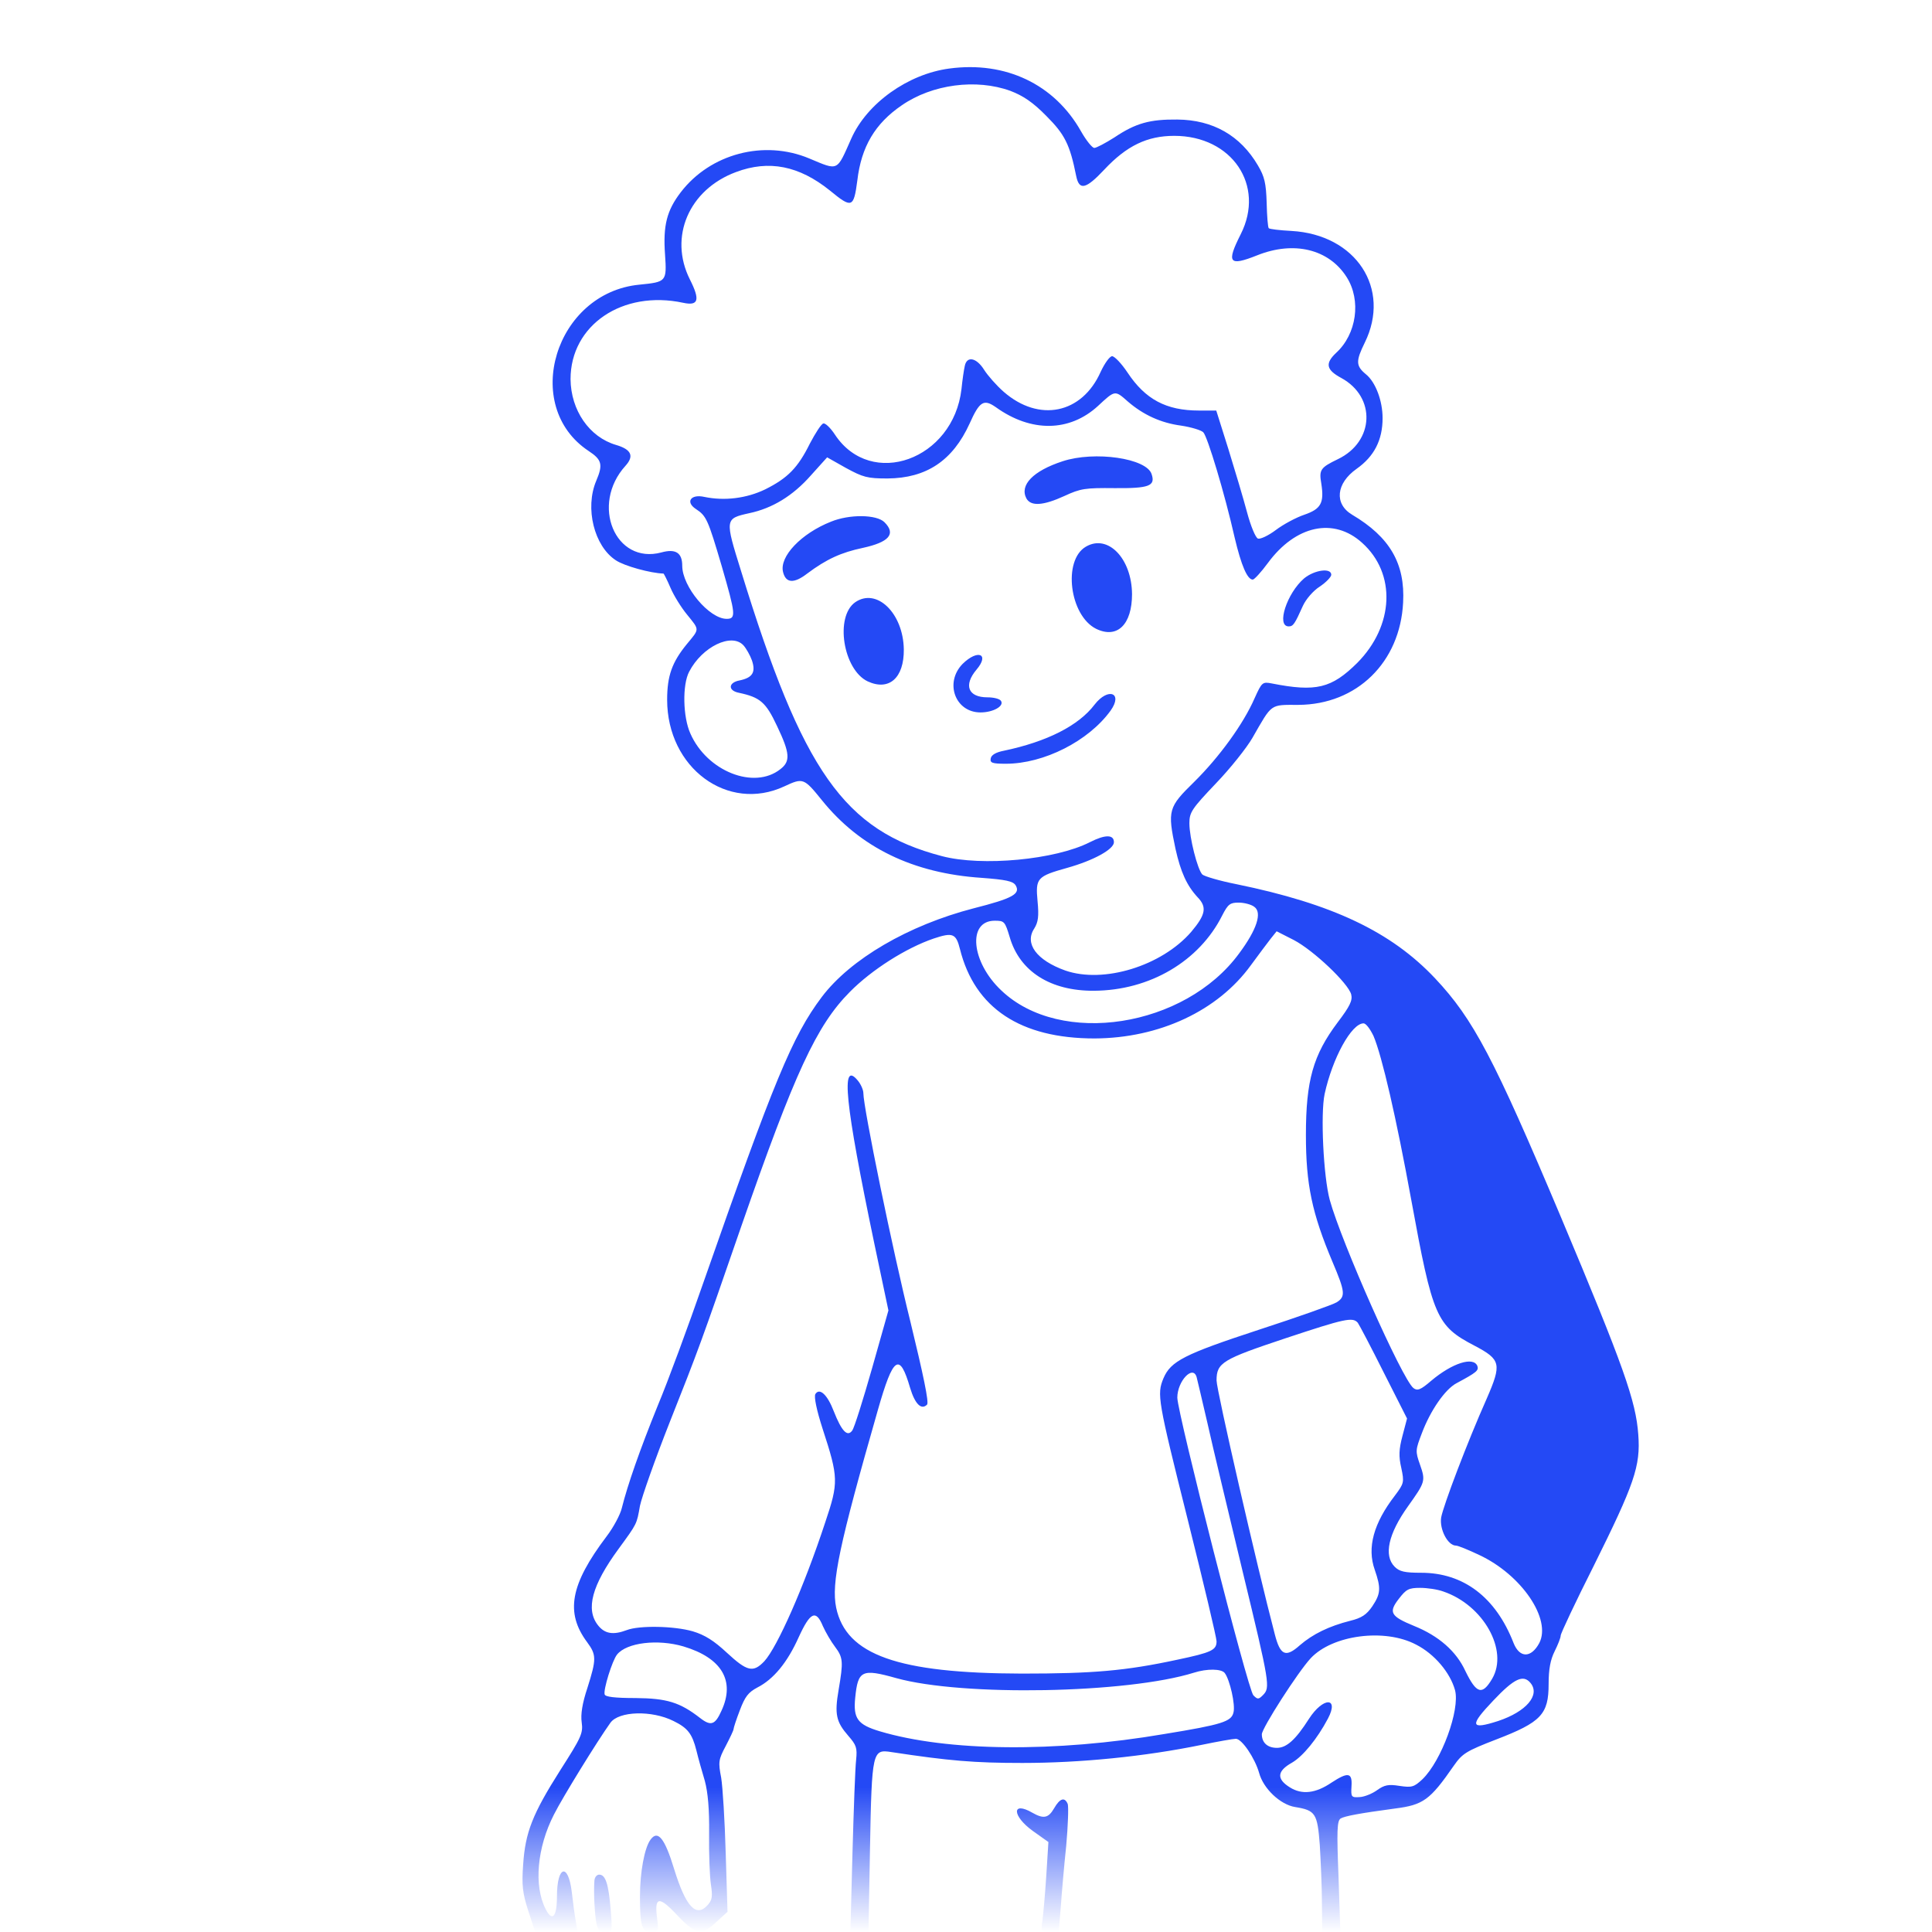
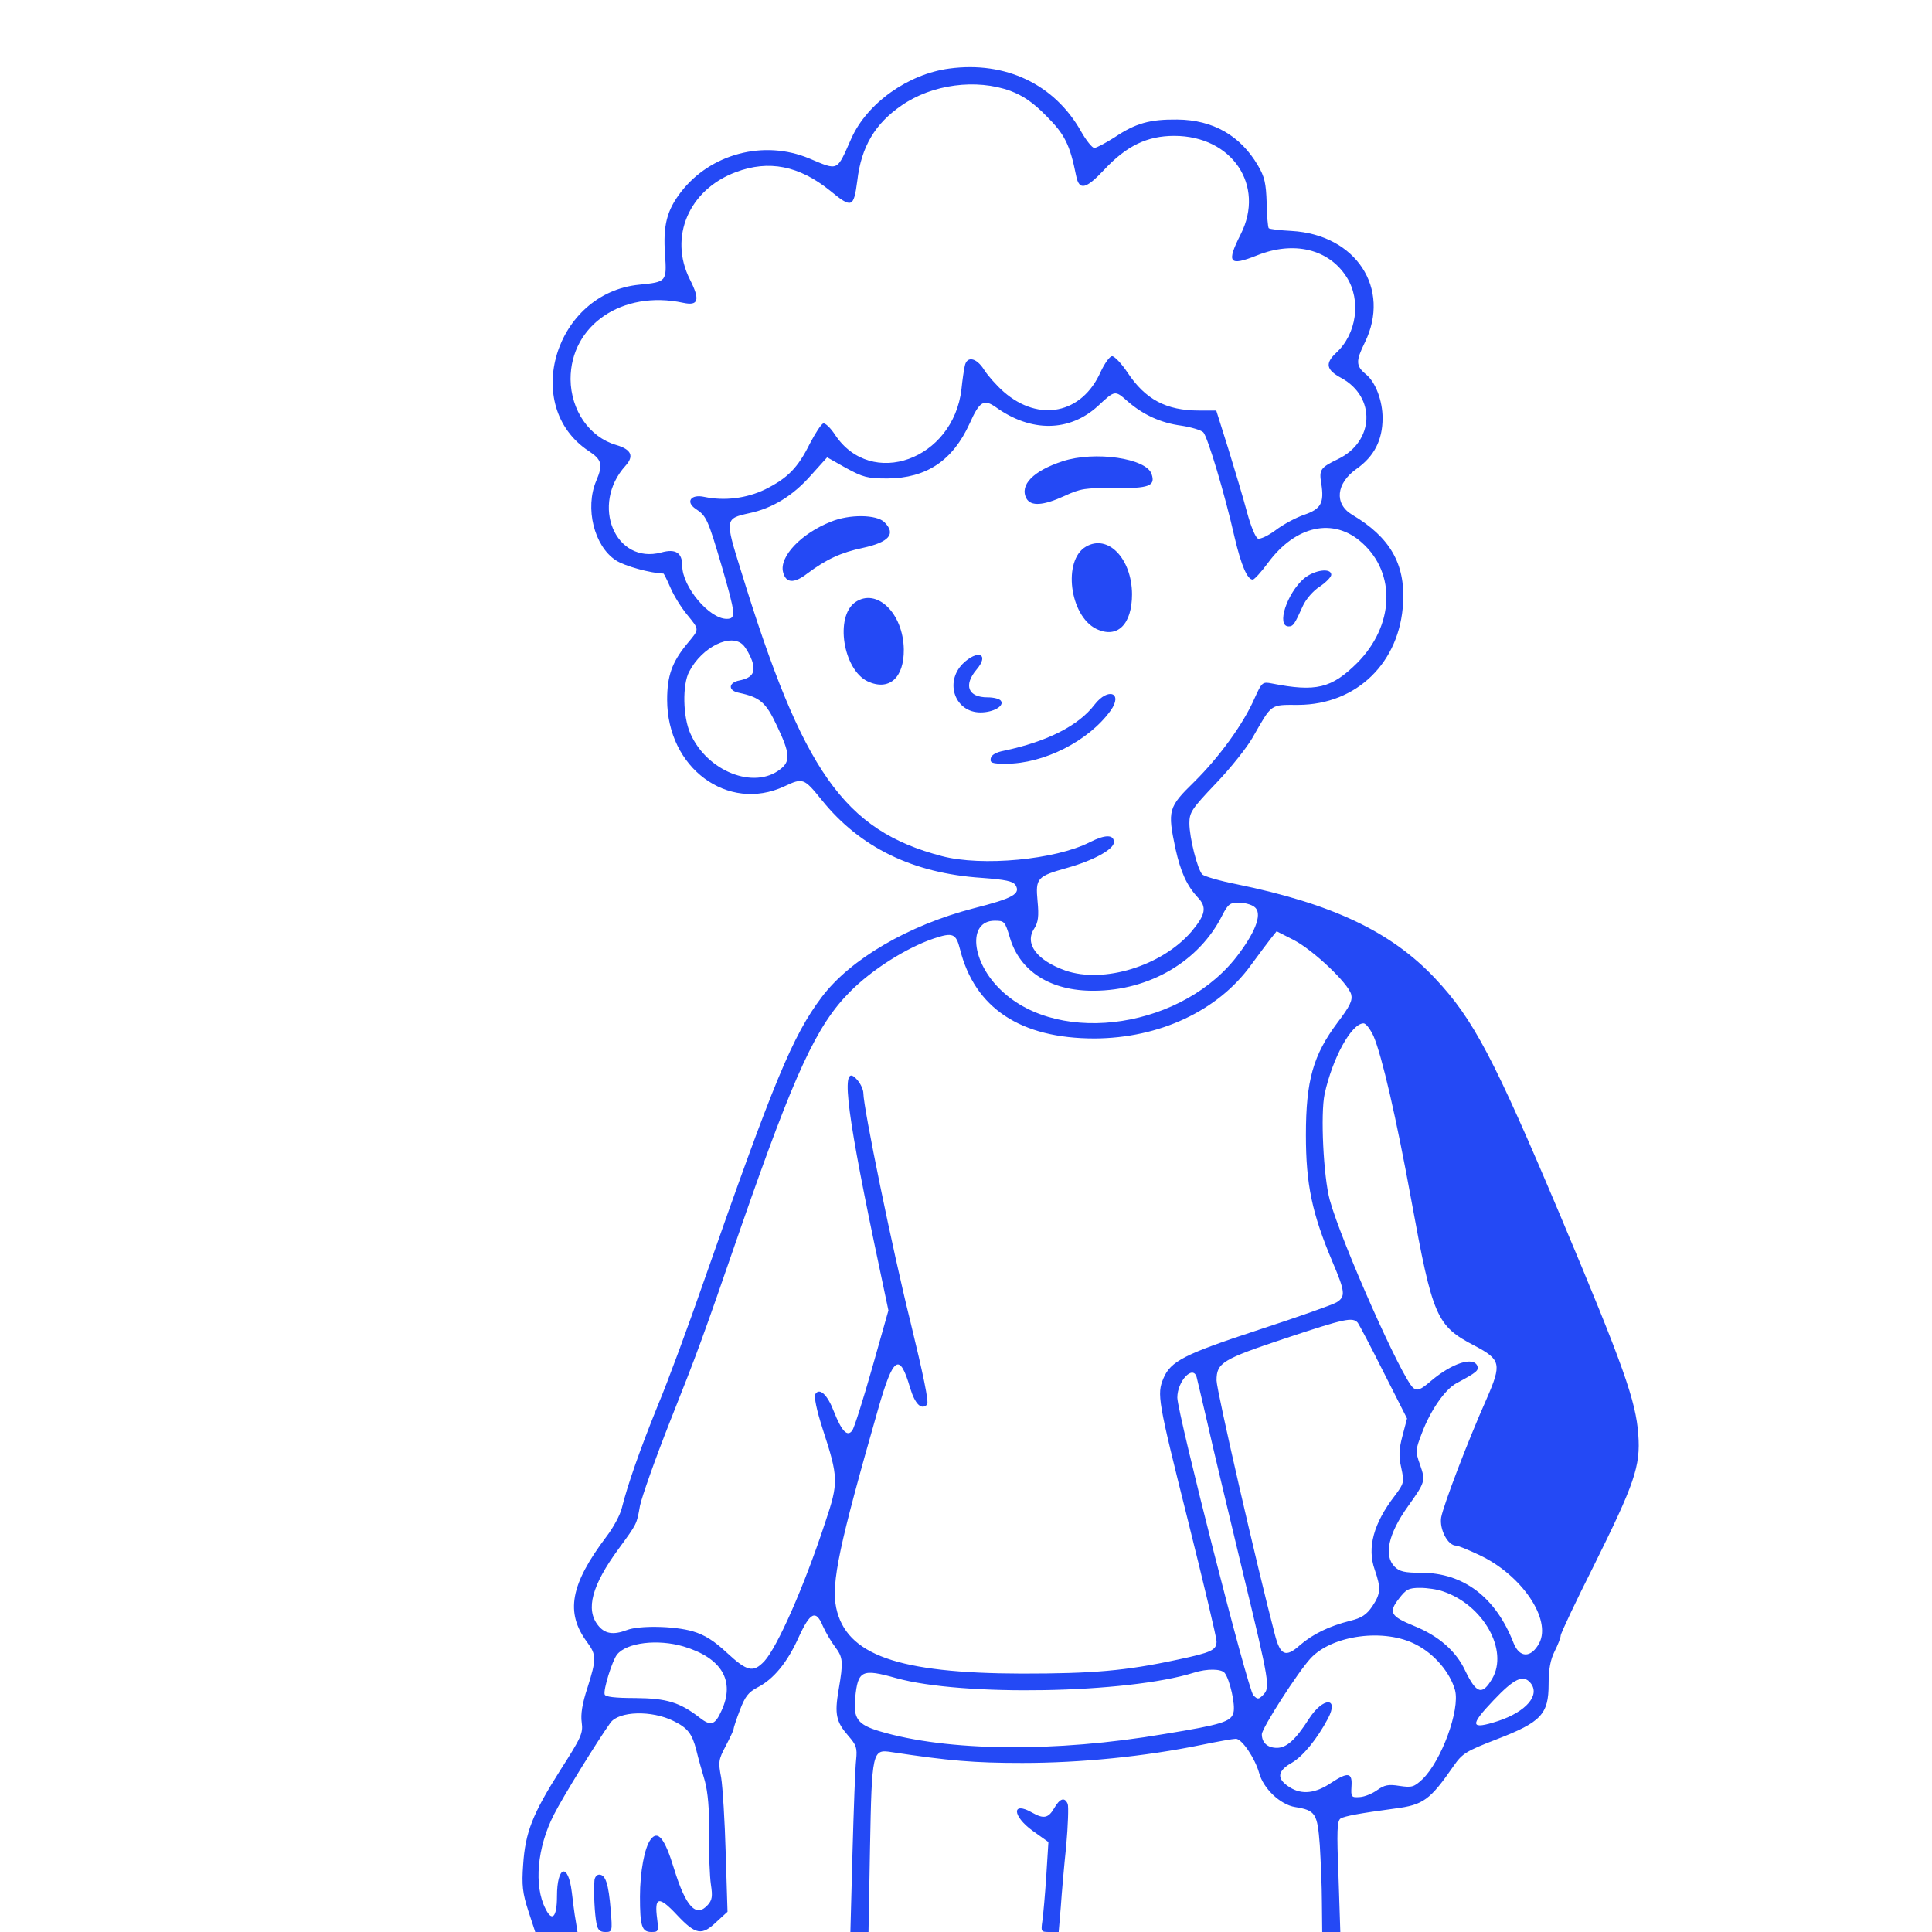
<svg xmlns="http://www.w3.org/2000/svg" version="1.0" width="640" height="640" viewBox="0 0 640 640" preserveAspectRatio="xMidYMid meet">
-   <defs>
-     <linearGradient id="d" gradientUnits="userSpaceOnUse" x1="0" y1="592" x2="0" y2="640">
-       <stop offset="0" stop-color="#fff" />
-       <stop offset="1" stop-color="#fff" stop-opacity="0" />
-     </linearGradient>
-     <mask id="m" maskUnits="userSpaceOnUse" x="0" y="0" width="640" height="640">
-       <rect width="640" height="640" fill="url(#d)" />
-     </mask>
-   </defs>
-   <g mask="url(#m)">
-     <g transform="translate(0,640) scale(0.1,-0.1)" fill="#2449f5" stroke="none">
-       <path d="M3145 6173 c-137 -18 -273 -115 -325 -232 -49 -110 -41 -107 -139 -66 -150 63 -328 16 -426 -112 -46 -60 -59 -110 -52 -206 6 -90 5 -91 -85 -100 -279 -27 -393 -402 -168 -551 44 -29 48 -45 25 -99 -38 -90 -7 -216 65 -263 28 -19 116 -43 158 -44 1 0 12 -21 23 -47 11 -26 36 -66 55 -89 42 -52 42 -46 -1 -98 -49 -60 -65 -105 -65 -184 0 -226 201 -374 388 -287 62 29 65 28 124 -45 127 -158 303 -243 530 -258 80 -6 103 -11 112 -24 18 -29 -9 -44 -139 -77 -216 -56 -408 -168 -503 -294 -97 -129 -158 -277 -391 -943 -50 -144 -118 -329 -152 -410 -60 -148 -100 -263 -119 -339 -5 -22 -28 -65 -51 -95 -120 -159 -137 -252 -64 -350 31 -42 31 -56 1 -151 -17 -51 -23 -88 -19 -115 5 -36 -2 -50 -71 -158 -92 -145 -116 -206 -123 -313 -5 -68 -2 -94 17 -153 l23 -70 70 0 70 0 -6 38 c-4 20 -9 63 -13 95 -12 98 -49 86 -49 -15 0 -69 -16 -86 -38 -41 -39 76 -28 203 28 312 28 56 144 244 187 304 28 39 137 42 209 6 47 -23 62 -42 76 -98 6 -25 19 -71 28 -101 10 -38 15 -92 14 -175 -1 -66 2 -142 6 -168 6 -39 4 -51 -10 -67 -39 -44 -73 -7 -112 119 -31 102 -54 130 -78 97 -20 -27 -35 -107 -35 -189 0 -98 6 -117 38 -117 23 0 24 2 19 43 -10 74 5 78 65 14 63 -67 83 -70 132 -23 l36 33 -6 194 c-3 107 -10 219 -15 250 -10 52 -9 60 15 105 14 27 26 52 26 56 0 4 9 32 21 63 17 45 28 59 58 75 53 27 99 82 137 167 38 83 57 92 80 36 9 -20 27 -51 40 -68 27 -36 28 -49 12 -143 -14 -81 -8 -106 32 -152 27 -31 30 -40 26 -80 -3 -25 -8 -163 -12 -307 l-7 -263 30 0 30 0 5 278 c6 322 8 328 71 318 191 -29 274 -36 434 -36 191 0 404 21 594 60 53 11 104 20 113 20 20 0 63 -64 77 -113 14 -52 70 -105 119 -113 68 -11 74 -21 82 -126 3 -51 7 -137 7 -190 l1 -98 30 0 30 0 -6 183 c-6 152 -5 185 7 193 14 8 61 17 180 33 94 12 116 28 195 142 28 40 40 48 141 87 148 57 173 83 173 183 0 50 6 81 20 109 11 22 20 45 20 52 0 7 49 111 109 230 135 272 156 331 148 436 -8 111 -48 225 -257 722 -221 524 -289 654 -416 789 -146 155 -341 247 -658 312 -56 11 -106 26 -113 32 -16 16 -43 122 -43 170 0 36 8 48 88 132 48 50 102 118 121 151 66 115 57 109 152 109 194 1 337 141 347 339 7 129 -44 217 -169 291 -60 36 -53 104 15 152 58 41 86 95 86 168 0 57 -23 119 -55 145 -34 28 -34 44 -4 105 88 179 -29 358 -243 370 -39 2 -72 6 -75 9 -3 2 -6 40 -7 84 -2 65 -7 87 -29 124 -58 99 -149 151 -267 152 -91 1 -138 -12 -208 -59 -30 -19 -60 -35 -67 -35 -7 0 -27 25 -44 55 -88 156 -250 233 -436 208z m202 -74 c42 -16 75 -38 119 -83 61 -61 78 -94 99 -199 10 -49 32 -44 93 21 74 79 142 112 232 112 191 0 302 -164 220 -326 -48 -95 -39 -107 54 -70 122 49 238 21 297 -72 49 -77 33 -189 -35 -251 -37 -35 -33 -56 17 -83 116 -63 110 -211 -11 -269 -58 -28 -63 -35 -55 -81 10 -64 -1 -84 -56 -103 -27 -9 -70 -32 -95 -51 -24 -18 -51 -31 -59 -28 -8 3 -24 42 -36 87 -12 45 -40 139 -62 210 l-40 127 -57 0 c-109 0 -178 37 -237 126 -20 30 -43 54 -51 54 -8 0 -25 -24 -38 -52 -62 -139 -204 -168 -321 -66 -24 21 -53 54 -65 73 -25 40 -57 47 -64 13 -3 -13 -8 -47 -11 -77 -27 -234 -299 -332 -419 -151 -15 23 -33 40 -39 37 -7 -2 -26 -32 -44 -66 -40 -81 -74 -115 -148 -152 -62 -30 -135 -39 -202 -25 -45 10 -63 -17 -28 -40 35 -23 40 -34 86 -190 46 -159 48 -174 16 -174 -57 0 -147 106 -147 176 0 43 -22 57 -69 44 -153 -41 -236 158 -119 287 29 32 20 54 -31 69 -89 26 -150 115 -151 218 0 179 172 296 373 253 51 -11 57 9 22 78 -70 140 -3 297 153 355 109 41 209 21 311 -61 73 -60 79 -58 91 33 13 112 59 189 147 249 101 70 247 89 360 48z m389 -1029 c51 -44 109 -71 177 -80 33 -5 66 -15 73 -22 14 -14 71 -203 104 -349 22 -93 42 -139 60 -139 5 0 28 25 50 55 92 125 218 152 312 67 114 -102 106 -275 -16 -398 -85 -84 -136 -97 -283 -68 -31 6 -33 4 -57 -49 -37 -85 -117 -195 -200 -277 -86 -84 -89 -94 -62 -222 17 -76 37 -121 73 -160 32 -33 27 -58 -21 -115 -98 -113 -290 -172 -417 -128 -95 34 -136 89 -103 139 13 21 16 40 11 91 -7 76 -2 82 98 110 89 25 155 62 155 85 0 26 -29 26 -80 0 -114 -58 -357 -81 -490 -46 -324 85 -461 280 -665 944 -54 173 -54 174 27 192 76 16 144 57 204 125 l54 60 62 -35 c57 -31 71 -35 138 -35 129 1 216 59 272 182 33 74 47 82 87 54 117 -84 244 -82 338 4 57 53 56 53 99 15z m-1273 -808 c9 -10 22 -33 28 -50 13 -39 2 -57 -41 -66 -38 -7 -39 -34 -2 -41 70 -15 89 -31 126 -110 43 -90 45 -117 11 -143 -87 -69 -243 -7 -298 118 -25 55 -27 162 -4 205 43 83 141 130 180 87z m1692 -866 c27 -19 8 -76 -50 -154 -180 -246 -592 -310 -788 -123 -100 94 -113 231 -22 231 32 0 34 -2 50 -55 33 -113 135 -178 279 -177 185 1 349 98 425 250 19 37 26 42 54 42 18 0 42 -6 52 -14z m-975 -140 c49 -196 201 -296 446 -296 214 1 408 91 518 243 25 34 54 73 65 87 l20 25 57 -29 c65 -34 180 -143 190 -180 5 -20 -4 -39 -45 -93 -81 -108 -105 -192 -105 -373 0 -163 20 -259 88 -420 42 -99 44 -115 14 -134 -13 -8 -129 -49 -258 -91 -247 -81 -292 -104 -316 -161 -22 -53 -19 -71 81 -470 52 -208 95 -389 95 -401 0 -29 -16 -37 -130 -61 -172 -37 -279 -46 -515 -46 -411 1 -582 62 -615 218 -17 82 10 208 138 655 51 179 72 193 107 73 16 -53 37 -74 56 -55 7 7 -13 101 -55 274 -59 237 -156 710 -156 758 0 10 -8 29 -18 41 -58 71 -43 -73 54 -538 l47 -223 -54 -191 c-30 -105 -59 -198 -66 -207 -16 -22 -35 -2 -61 64 -21 55 -47 79 -61 57 -5 -9 4 -53 24 -115 53 -162 53 -178 9 -309 -71 -216 -159 -414 -202 -461 -37 -39 -57 -34 -124 28 -43 40 -73 59 -113 71 -62 18 -178 20 -219 4 -45 -17 -73 -12 -95 16 -42 53 -20 133 68 253 62 85 60 81 71 143 6 29 50 154 99 278 94 237 103 261 236 646 178 512 250 667 360 778 73 74 187 146 278 177 63 21 74 17 87 -35z m1370 -288 c28 -66 75 -269 125 -543 71 -388 83 -417 210 -483 87 -46 90 -60 40 -175 -65 -146 -144 -355 -151 -394 -6 -39 22 -93 49 -93 7 0 41 -14 77 -31 141 -66 240 -213 199 -292 -27 -50 -65 -50 -85 0 -59 152 -166 233 -306 233 -55 0 -72 4 -88 20 -37 37 -21 109 44 200 57 80 59 84 40 138 -16 45 -15 49 6 104 28 75 77 146 115 166 67 36 74 42 69 57 -13 32 -83 10 -153 -49 -36 -31 -46 -34 -59 -24 -38 31 -238 482 -277 623 -21 78 -31 285 -17 351 26 119 89 234 129 234 8 0 22 -19 33 -42z m-52 -950 c5 -7 44 -81 86 -165 l77 -152 -15 -57 c-12 -45 -13 -68 -4 -107 10 -47 9 -51 -21 -91 -71 -92 -93 -173 -67 -246 21 -61 20 -79 -8 -121 -19 -28 -36 -39 -73 -48 -71 -18 -124 -44 -167 -81 -47 -42 -65 -34 -83 36 -59 225 -193 809 -193 841 0 59 19 70 229 140 196 65 222 71 239 51z m-534 -180 c2 -7 18 -76 36 -153 17 -77 70 -297 116 -489 91 -376 92 -386 68 -411 -15 -15 -18 -15 -32 -1 -18 17 -251 933 -252 986 0 55 52 110 64 68z m817 -710 c133 -45 217 -195 162 -289 -33 -56 -52 -50 -89 26 -30 65 -88 116 -170 149 -78 32 -85 45 -50 90 24 31 32 36 70 36 24 0 58 -5 77 -12z m-90 -176 c61 -31 113 -93 129 -151 17 -65 -45 -234 -108 -295 -28 -26 -35 -28 -76 -22 -37 6 -50 3 -74 -14 -15 -11 -41 -22 -57 -23 -29 -2 -30 0 -28 36 3 45 -11 48 -66 12 -53 -36 -98 -41 -138 -16 -45 28 -43 54 7 82 36 21 83 78 119 146 38 72 -16 72 -63 -1 -44 -69 -74 -96 -106 -96 -31 0 -50 17 -50 45 0 20 120 207 162 252 72 77 245 100 349 45z m-2427 -6 c127 -38 172 -114 126 -213 -21 -47 -35 -52 -71 -24 -67 52 -110 65 -213 66 -70 0 -101 4 -103 12 -5 15 25 112 41 132 32 40 135 52 220 27z m1793 -88 c17 -22 36 -106 29 -131 -7 -30 -38 -40 -228 -71 -363 -62 -720 -58 -944 9 -73 22 -88 42 -81 111 9 91 22 97 136 65 219 -61 765 -51 986 18 44 14 91 13 102 -1z m1013 -33 c33 -40 -14 -95 -107 -126 -93 -30 -96 -16 -16 68 69 73 99 87 123 58z M3520 4872 c-98 -32 -143 -79 -120 -123 15 -27 56 -24 126 8 54 25 69 27 166 26 114 -1 136 7 123 46 -16 53 -189 78 -295 43z M2753 4672 c-99 -39 -172 -116 -159 -167 9 -37 36 -39 80 -5 64 48 113 70 184 85 87 19 111 46 72 85 -26 26 -116 27 -177 2z M3597 4589 c-77 -45 -54 -228 34 -272 70 -34 119 14 119 115 -1 118 -80 200 -153 157z M4320 4484 c-57 -49 -93 -159 -51 -159 15 0 20 8 47 68 10 22 34 50 56 64 21 14 38 32 38 39 0 24 -56 16 -90 -12z M2833 4405 c-68 -48 -40 -223 41 -262 71 -33 121 11 120 106 -2 120 -90 205 -161 156z M3189 4201 c-61 -62 -25 -161 59 -161 42 0 79 21 68 38 -4 7 -24 12 -45 12 -64 0 -80 40 -36 92 44 52 4 68 -46 19z M3626 4066 c-53 -70 -158 -123 -301 -153 -26 -5 -41 -14 -43 -25 -3 -15 4 -18 50 -18 126 0 274 75 347 176 42 59 -8 78 -53 20z M3492 410 c-19 -33 -35 -36 -72 -15 -69 40 -68 -10 1 -60 l52 -37 -7 -111 c-4 -62 -10 -129 -13 -150 -5 -36 -5 -37 24 -37 l30 0 7 83 c3 45 11 137 18 203 6 67 8 129 5 138 -10 24 -26 19 -45 -14z M1969 168 c-3 -37 1 -111 7 -140 4 -21 11 -28 29 -28 23 0 24 1 18 73 -7 86 -17 117 -38 117 -9 0 -16 -10 -16 -22z" />
-     </g>
+   <g transform="translate(0,640) scale(0.1,-0.1)" fill="#2449f5" stroke="none">
+     <path d="M3145 6173 c-137 -18 -273 -115 -325 -232 -49 -110 -41 -107 -139 -66 -150 63 -328 16 -426 -112 -46 -60 -59 -110 -52 -206 6 -90 5 -91 -85 -100 -279 -27 -393 -402 -168 -551 44 -29 48 -45 25 -99 -38 -90 -7 -216 65 -263 28 -19 116 -43 158 -44 1 0 12 -21 23 -47 11 -26 36 -66 55 -89 42 -52 42 -46 -1 -98 -49 -60 -65 -105 -65 -184 0 -226 201 -374 388 -287 62 29 65 28 124 -45 127 -158 303 -243 530 -258 80 -6 103 -11 112 -24 18 -29 -9 -44 -139 -77 -216 -56 -408 -168 -503 -294 -97 -129 -158 -277 -391 -943 -50 -144 -118 -329 -152 -410 -60 -148 -100 -263 -119 -339 -5 -22 -28 -65 -51 -95 -120 -159 -137 -252 -64 -350 31 -42 31 -56 1 -151 -17 -51 -23 -88 -19 -115 5 -36 -2 -50 -71 -158 -92 -145 -116 -206 -123 -313 -5 -68 -2 -94 17 -153 l23 -70 70 0 70 0 -6 38 c-4 20 -9 63 -13 95 -12 98 -49 86 -49 -15 0 -69 -16 -86 -38 -41 -39 76 -28 203 28 312 28 56 144 244 187 304 28 39 137 42 209 6 47 -23 62 -42 76 -98 6 -25 19 -71 28 -101 10 -38 15 -92 14 -175 -1 -66 2 -142 6 -168 6 -39 4 -51 -10 -67 -39 -44 -73 -7 -112 119 -31 102 -54 130 -78 97 -20 -27 -35 -107 -35 -189 0 -98 6 -117 38 -117 23 0 24 2 19 43 -10 74 5 78 65 14 63 -67 83 -70 132 -23 l36 33 -6 194 c-3 107 -10 219 -15 250 -10 52 -9 60 15 105 14 27 26 52 26 56 0 4 9 32 21 63 17 45 28 59 58 75 53 27 99 82 137 167 38 83 57 92 80 36 9 -20 27 -51 40 -68 27 -36 28 -49 12 -143 -14 -81 -8 -106 32 -152 27 -31 30 -40 26 -80 -3 -25 -8 -163 -12 -307 l-7 -263 30 0 30 0 5 278 c6 322 8 328 71 318 191 -29 274 -36 434 -36 191 0 404 21 594 60 53 11 104 20 113 20 20 0 63 -64 77 -113 14 -52 70 -105 119 -113 68 -11 74 -21 82 -126 3 -51 7 -137 7 -190 l1 -98 30 0 30 0 -6 183 c-6 152 -5 185 7 193 14 8 61 17 180 33 94 12 116 28 195 142 28 40 40 48 141 87 148 57 173 83 173 183 0 50 6 81 20 109 11 22 20 45 20 52 0 7 49 111 109 230 135 272 156 331 148 436 -8 111 -48 225 -257 722 -221 524 -289 654 -416 789 -146 155 -341 247 -658 312 -56 11 -106 26 -113 32 -16 16 -43 122 -43 170 0 36 8 48 88 132 48 50 102 118 121 151 66 115 57 109 152 109 194 1 337 141 347 339 7 129 -44 217 -169 291 -60 36 -53 104 15 152 58 41 86 95 86 168 0 57 -23 119 -55 145 -34 28 -34 44 -4 105 88 179 -29 358 -243 370 -39 2 -72 6 -75 9 -3 2 -6 40 -7 84 -2 65 -7 87 -29 124 -58 99 -149 151 -267 152 -91 1 -138 -12 -208 -59 -30 -19 -60 -35 -67 -35 -7 0 -27 25 -44 55 -88 156 -250 233 -436 208z m202 -74 c42 -16 75 -38 119 -83 61 -61 78 -94 99 -199 10 -49 32 -44 93 21 74 79 142 112 232 112 191 0 302 -164 220 -326 -48 -95 -39 -107 54 -70 122 49 238 21 297 -72 49 -77 33 -189 -35 -251 -37 -35 -33 -56 17 -83 116 -63 110 -211 -11 -269 -58 -28 -63 -35 -55 -81 10 -64 -1 -84 -56 -103 -27 -9 -70 -32 -95 -51 -24 -18 -51 -31 -59 -28 -8 3 -24 42 -36 87 -12 45 -40 139 -62 210 l-40 127 -57 0 c-109 0 -178 37 -237 126 -20 30 -43 54 -51 54 -8 0 -25 -24 -38 -52 -62 -139 -204 -168 -321 -66 -24 21 -53 54 -65 73 -25 40 -57 47 -64 13 -3 -13 -8 -47 -11 -77 -27 -234 -299 -332 -419 -151 -15 23 -33 40 -39 37 -7 -2 -26 -32 -44 -66 -40 -81 -74 -115 -148 -152 -62 -30 -135 -39 -202 -25 -45 10 -63 -17 -28 -40 35 -23 40 -34 86 -190 46 -159 48 -174 16 -174 -57 0 -147 106 -147 176 0 43 -22 57 -69 44 -153 -41 -236 158 -119 287 29 32 20 54 -31 69 -89 26 -150 115 -151 218 0 179 172 296 373 253 51 -11 57 9 22 78 -70 140 -3 297 153 355 109 41 209 21 311 -61 73 -60 79 -58 91 33 13 112 59 189 147 249 101 70 247 89 360 48z m389 -1029 c51 -44 109 -71 177 -80 33 -5 66 -15 73 -22 14 -14 71 -203 104 -349 22 -93 42 -139 60 -139 5 0 28 25 50 55 92 125 218 152 312 67 114 -102 106 -275 -16 -398 -85 -84 -136 -97 -283 -68 -31 6 -33 4 -57 -49 -37 -85 -117 -195 -200 -277 -86 -84 -89 -94 -62 -222 17 -76 37 -121 73 -160 32 -33 27 -58 -21 -115 -98 -113 -290 -172 -417 -128 -95 34 -136 89 -103 139 13 21 16 40 11 91 -7 76 -2 82 98 110 89 25 155 62 155 85 0 26 -29 26 -80 0 -114 -58 -357 -81 -490 -46 -324 85 -461 280 -665 944 -54 173 -54 174 27 192 76 16 144 57 204 125 l54 60 62 -35 c57 -31 71 -35 138 -35 129 1 216 59 272 182 33 74 47 82 87 54 117 -84 244 -82 338 4 57 53 56 53 99 15z m-1273 -808 c9 -10 22 -33 28 -50 13 -39 2 -57 -41 -66 -38 -7 -39 -34 -2 -41 70 -15 89 -31 126 -110 43 -90 45 -117 11 -143 -87 -69 -243 -7 -298 118 -25 55 -27 162 -4 205 43 83 141 130 180 87z m1692 -866 c27 -19 8 -76 -50 -154 -180 -246 -592 -310 -788 -123 -100 94 -113 231 -22 231 32 0 34 -2 50 -55 33 -113 135 -178 279 -177 185 1 349 98 425 250 19 37 26 42 54 42 18 0 42 -6 52 -14z m-975 -140 c49 -196 201 -296 446 -296 214 1 408 91 518 243 25 34 54 73 65 87 l20 25 57 -29 c65 -34 180 -143 190 -180 5 -20 -4 -39 -45 -93 -81 -108 -105 -192 -105 -373 0 -163 20 -259 88 -420 42 -99 44 -115 14 -134 -13 -8 -129 -49 -258 -91 -247 -81 -292 -104 -316 -161 -22 -53 -19 -71 81 -470 52 -208 95 -389 95 -401 0 -29 -16 -37 -130 -61 -172 -37 -279 -46 -515 -46 -411 1 -582 62 -615 218 -17 82 10 208 138 655 51 179 72 193 107 73 16 -53 37 -74 56 -55 7 7 -13 101 -55 274 -59 237 -156 710 -156 758 0 10 -8 29 -18 41 -58 71 -43 -73 54 -538 l47 -223 -54 -191 c-30 -105 -59 -198 -66 -207 -16 -22 -35 -2 -61 64 -21 55 -47 79 -61 57 -5 -9 4 -53 24 -115 53 -162 53 -178 9 -309 -71 -216 -159 -414 -202 -461 -37 -39 -57 -34 -124 28 -43 40 -73 59 -113 71 -62 18 -178 20 -219 4 -45 -17 -73 -12 -95 16 -42 53 -20 133 68 253 62 85 60 81 71 143 6 29 50 154 99 278 94 237 103 261 236 646 178 512 250 667 360 778 73 74 187 146 278 177 63 21 74 17 87 -35z m1370 -288 c28 -66 75 -269 125 -543 71 -388 83 -417 210 -483 87 -46 90 -60 40 -175 -65 -146 -144 -355 -151 -394 -6 -39 22 -93 49 -93 7 0 41 -14 77 -31 141 -66 240 -213 199 -292 -27 -50 -65 -50 -85 0 -59 152 -166 233 -306 233 -55 0 -72 4 -88 20 -37 37 -21 109 44 200 57 80 59 84 40 138 -16 45 -15 49 6 104 28 75 77 146 115 166 67 36 74 42 69 57 -13 32 -83 10 -153 -49 -36 -31 -46 -34 -59 -24 -38 31 -238 482 -277 623 -21 78 -31 285 -17 351 26 119 89 234 129 234 8 0 22 -19 33 -42z m-52 -950 c5 -7 44 -81 86 -165 l77 -152 -15 -57 c-12 -45 -13 -68 -4 -107 10 -47 9 -51 -21 -91 -71 -92 -93 -173 -67 -246 21 -61 20 -79 -8 -121 -19 -28 -36 -39 -73 -48 -71 -18 -124 -44 -167 -81 -47 -42 -65 -34 -83 36 -59 225 -193 809 -193 841 0 59 19 70 229 140 196 65 222 71 239 51z m-534 -180 c2 -7 18 -76 36 -153 17 -77 70 -297 116 -489 91 -376 92 -386 68 -411 -15 -15 -18 -15 -32 -1 -18 17 -251 933 -252 986 0 55 52 110 64 68z m817 -710 c133 -45 217 -195 162 -289 -33 -56 -52 -50 -89 26 -30 65 -88 116 -170 149 -78 32 -85 45 -50 90 24 31 32 36 70 36 24 0 58 -5 77 -12z m-90 -176 c61 -31 113 -93 129 -151 17 -65 -45 -234 -108 -295 -28 -26 -35 -28 -76 -22 -37 6 -50 3 -74 -14 -15 -11 -41 -22 -57 -23 -29 -2 -30 0 -28 36 3 45 -11 48 -66 12 -53 -36 -98 -41 -138 -16 -45 28 -43 54 7 82 36 21 83 78 119 146 38 72 -16 72 -63 -1 -44 -69 -74 -96 -106 -96 -31 0 -50 17 -50 45 0 20 120 207 162 252 72 77 245 100 349 45z m-2427 -6 c127 -38 172 -114 126 -213 -21 -47 -35 -52 -71 -24 -67 52 -110 65 -213 66 -70 0 -101 4 -103 12 -5 15 25 112 41 132 32 40 135 52 220 27z m1793 -88 c17 -22 36 -106 29 -131 -7 -30 -38 -40 -228 -71 -363 -62 -720 -58 -944 9 -73 22 -88 42 -81 111 9 91 22 97 136 65 219 -61 765 -51 986 18 44 14 91 13 102 -1z m1013 -33 c33 -40 -14 -95 -107 -126 -93 -30 -96 -16 -16 68 69 73 99 87 123 58z M3520 4872 c-98 -32 -143 -79 -120 -123 15 -27 56 -24 126 8 54 25 69 27 166 26 114 -1 136 7 123 46 -16 53 -189 78 -295 43z M2753 4672 c-99 -39 -172 -116 -159 -167 9 -37 36 -39 80 -5 64 48 113 70 184 85 87 19 111 46 72 85 -26 26 -116 27 -177 2z M3597 4589 c-77 -45 -54 -228 34 -272 70 -34 119 14 119 115 -1 118 -80 200 -153 157z M4320 4484 c-57 -49 -93 -159 -51 -159 15 0 20 8 47 68 10 22 34 50 56 64 21 14 38 32 38 39 0 24 -56 16 -90 -12z M2833 4405 c-68 -48 -40 -223 41 -262 71 -33 121 11 120 106 -2 120 -90 205 -161 156z M3189 4201 c-61 -62 -25 -161 59 -161 42 0 79 21 68 38 -4 7 -24 12 -45 12 -64 0 -80 40 -36 92 44 52 4 68 -46 19z M3626 4066 c-53 -70 -158 -123 -301 -153 -26 -5 -41 -14 -43 -25 -3 -15 4 -18 50 -18 126 0 274 75 347 176 42 59 -8 78 -53 20z M3492 410 c-19 -33 -35 -36 -72 -15 -69 40 -68 -10 1 -60 l52 -37 -7 -111 c-4 -62 -10 -129 -13 -150 -5 -36 -5 -37 24 -37 l30 0 7 83 c3 45 11 137 18 203 6 67 8 129 5 138 -10 24 -26 19 -45 -14z M1969 168 c-3 -37 1 -111 7 -140 4 -21 11 -28 29 -28 23 0 24 1 18 73 -7 86 -17 117 -38 117 -9 0 -16 -10 -16 -22z" />
  </g>
</svg>
